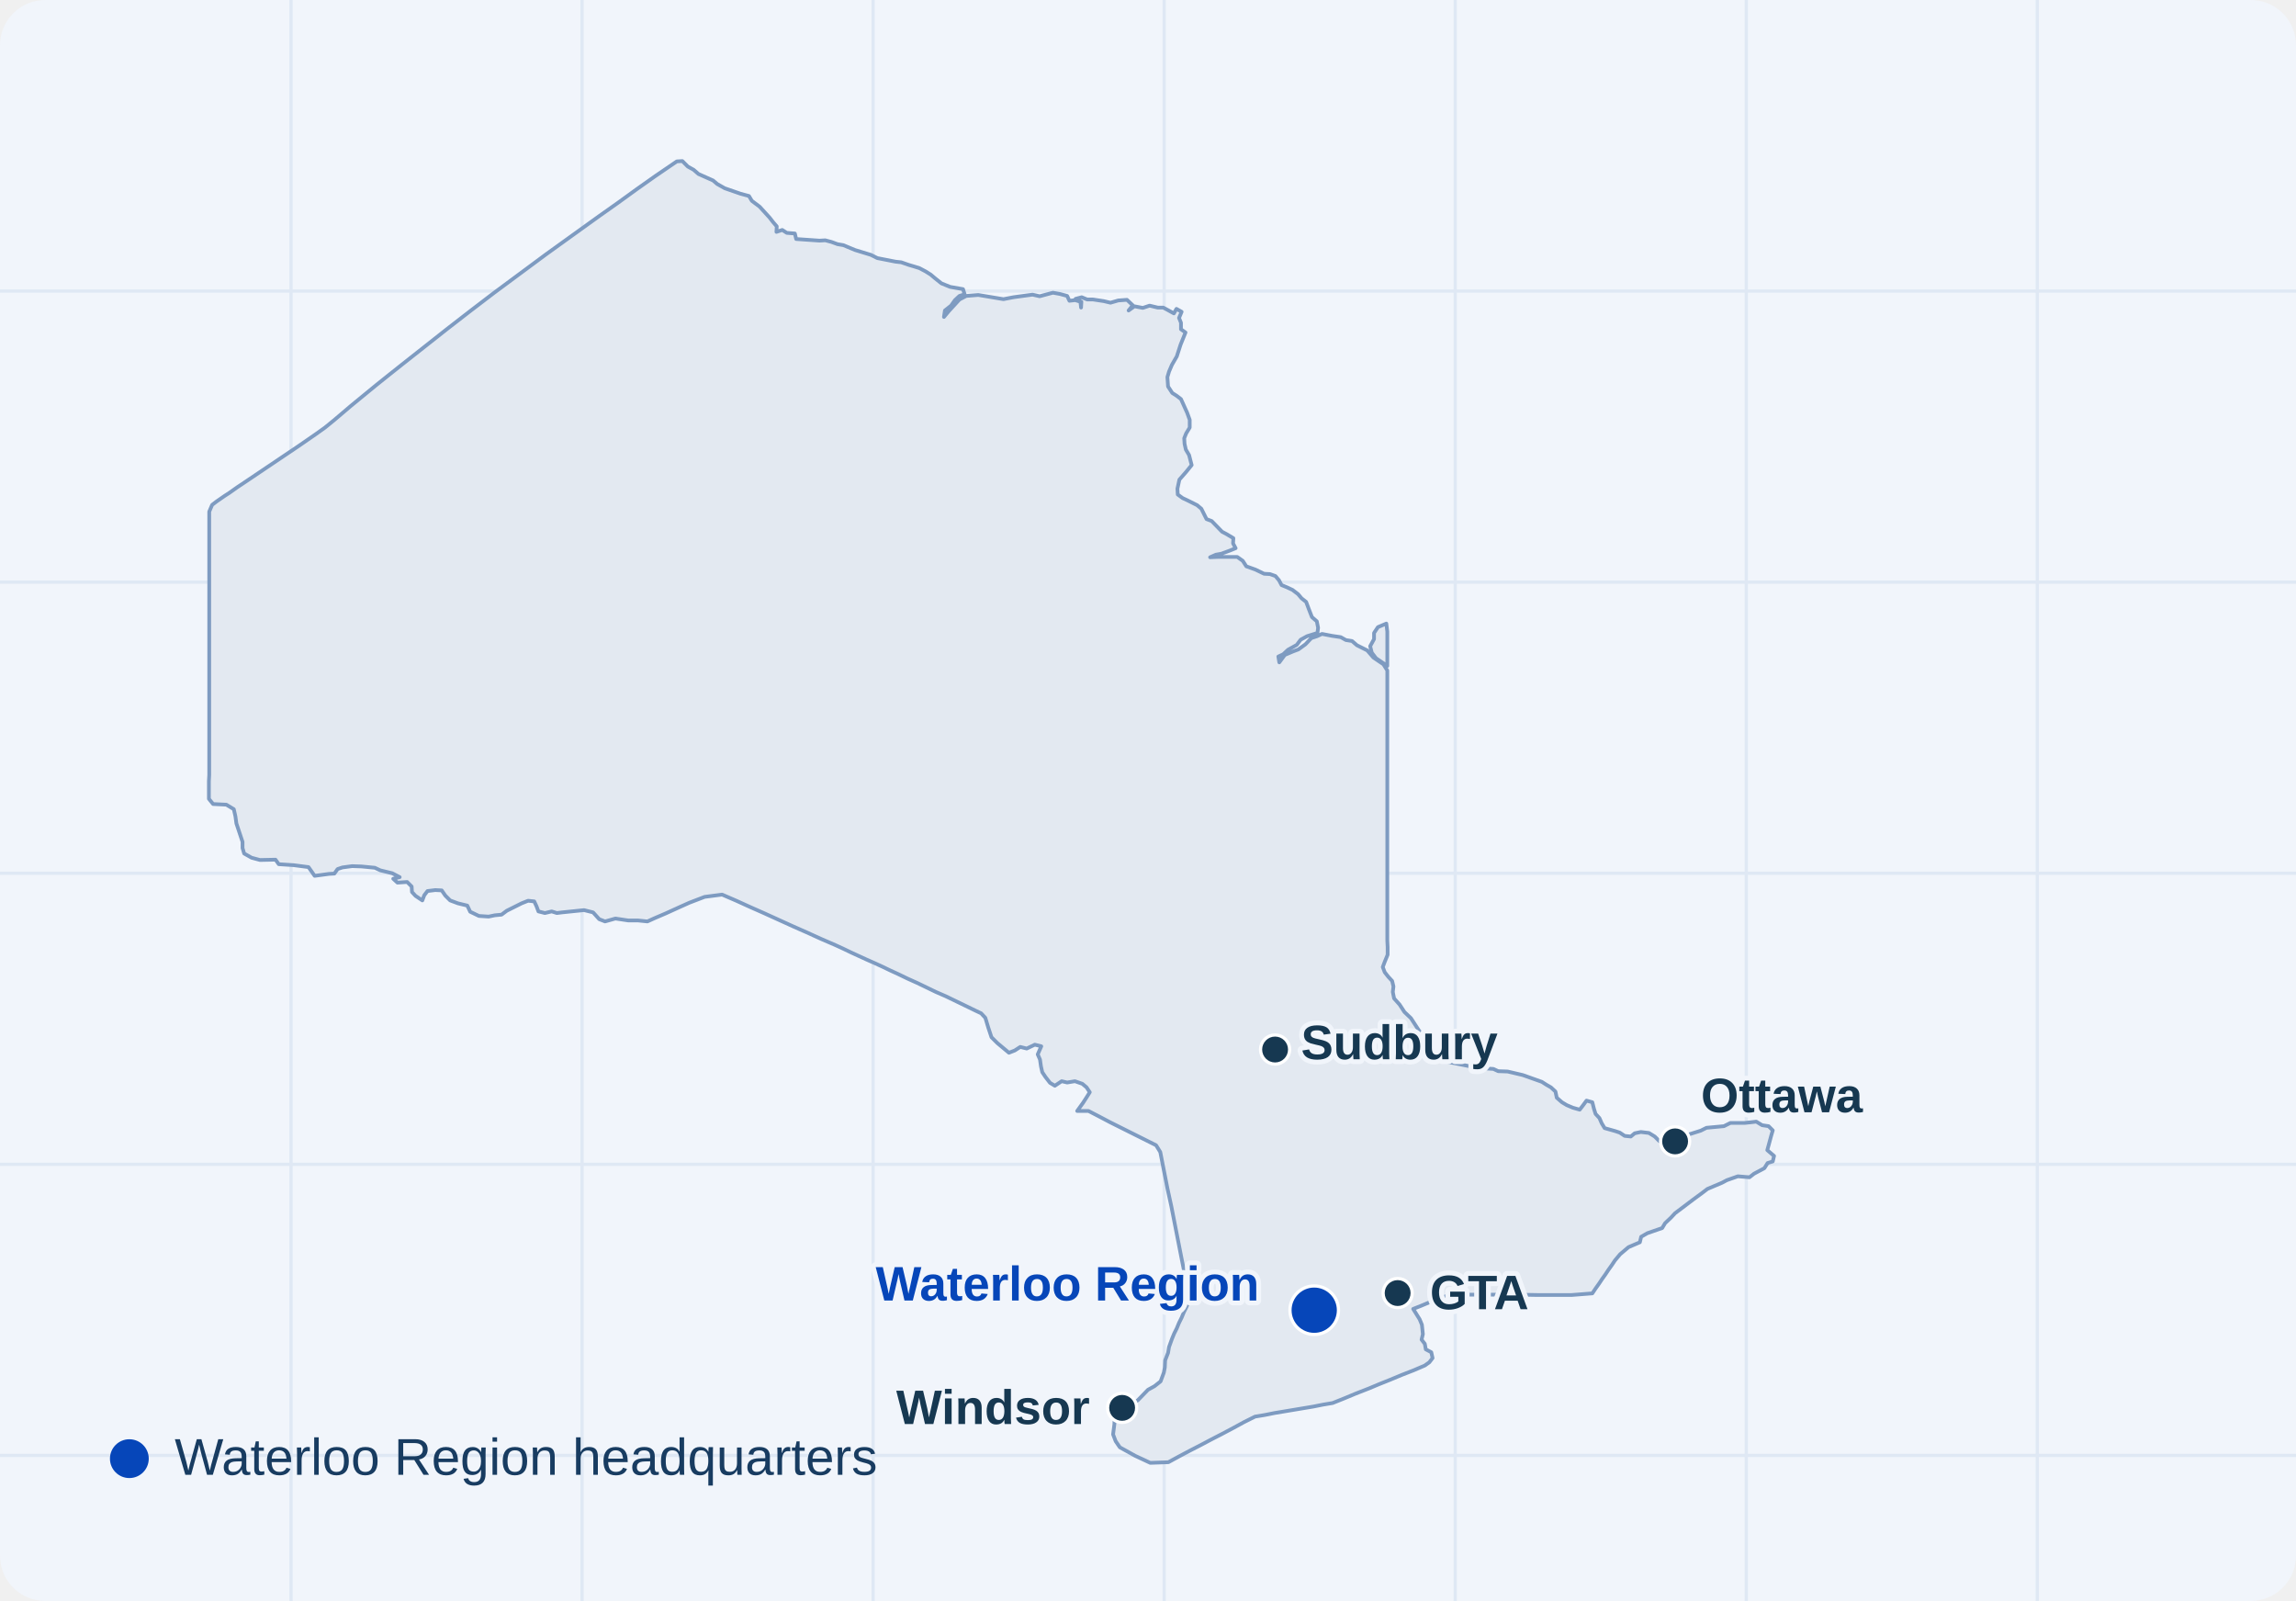
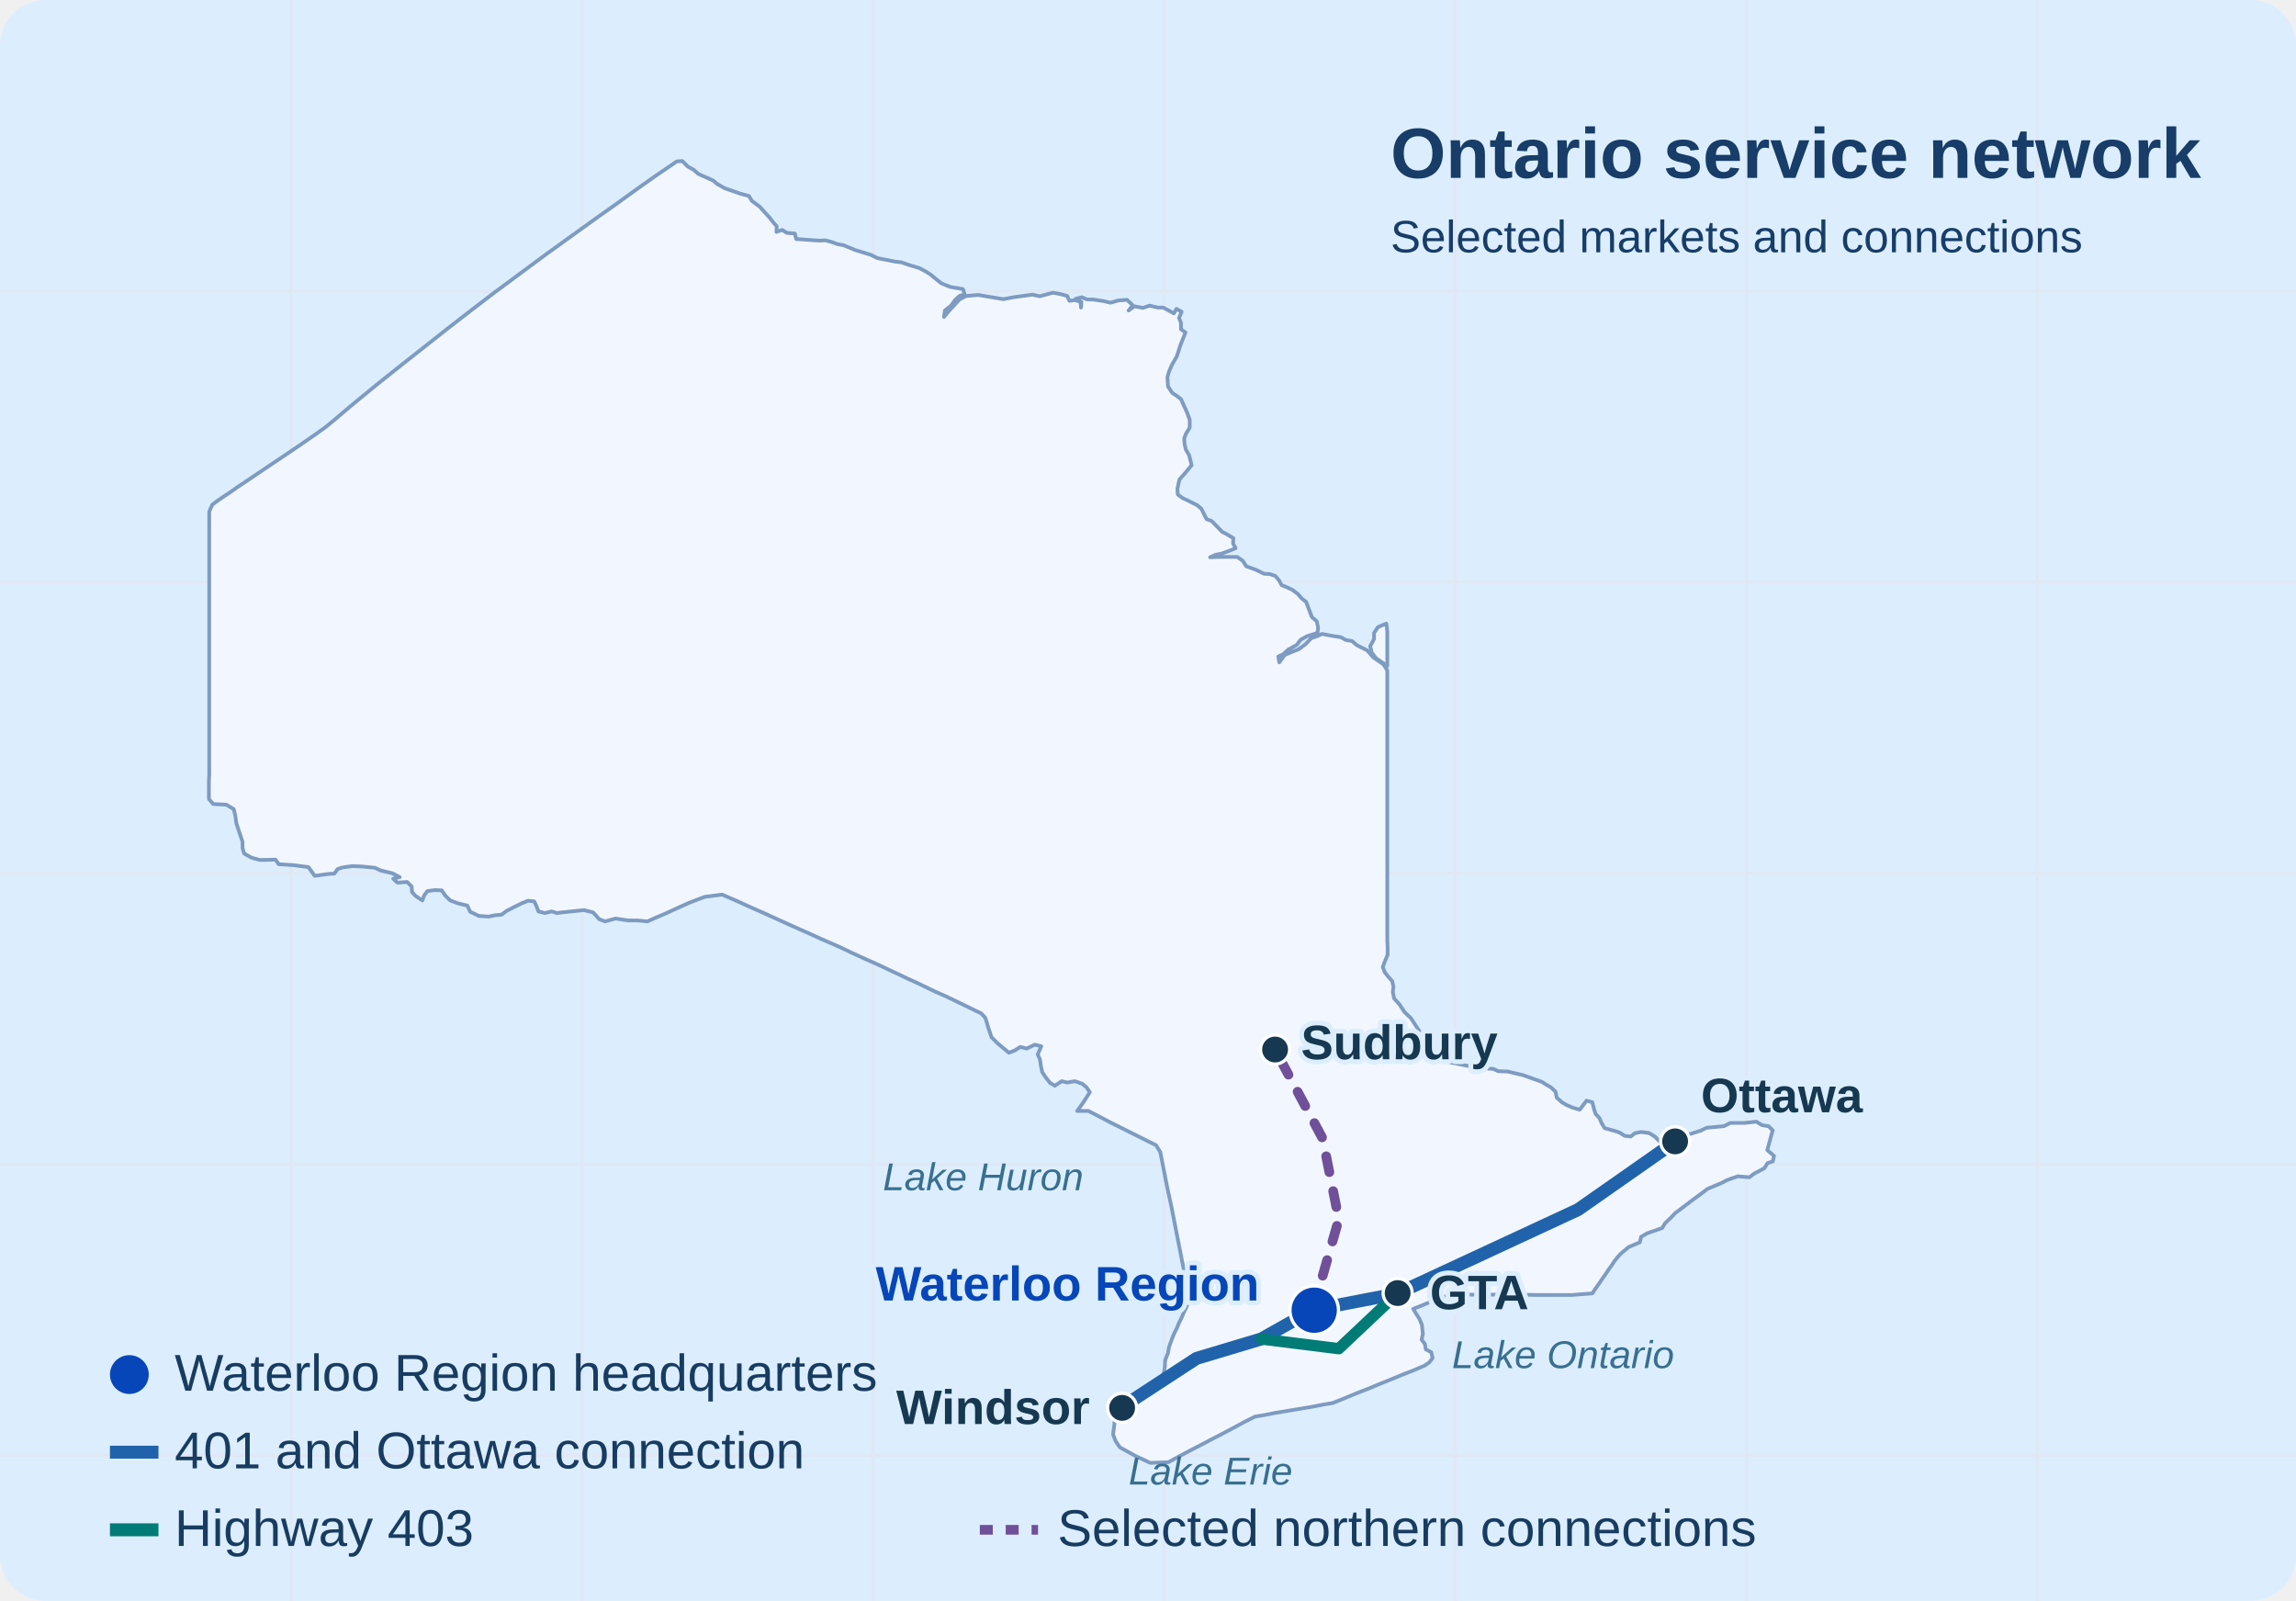
<svg xmlns="http://www.w3.org/2000/svg" viewBox="0 0 710 495" role="img" aria-labelledby="title description">
-   <rect width="710" height="495" rx="14" fill="#f1f5fb" />
+   <rect width="710" height="495" rx="14" fill="#dceefe" />
  <g stroke="#dfe8f4" stroke-width="1">
    <path d="M0 90H710M0 180H710M0 270H710M0 360H710M0 450H710M90 0V495M180 0V495M270 0V495M360 0V495M450 0V495M540 0V495M630 0V495" />
  </g>
-   <g fill="#e3e9f1" fill-rule="evenodd" stroke="#7e9bc1" stroke-width="1.15" stroke-linejoin="round">
+   <g fill="#f2f7ff" fill-rule="evenodd" stroke="#7e9bc1" stroke-width="1.15" stroke-linejoin="round">
    <path d="M196.5,284.6 194.3,284.6 192.3,284.3 190.3,284.0 187.1,284.9 185.3,284.2 183.4,282.1 180.6,281.4 173.8,282.1 172.2,282.3 170.6,281.8 168.5,282.3 166.5,281.8 165.9,280.2 165.2,278.7 163.3,278.5 161.3,279.3 156.7,281.6 155.1,282.8 153.0,283.0 151.1,283.4 148.1,283.2 145.4,281.9 144.5,280.0 141.6,279.3 139.2,278.4 137.7,276.9 136.6,275.3 134.6,275.2 132.2,275.5 131.2,276.8 130.6,278.4 128.5,277.0 127.4,275.8 127.3,274.1 125.9,272.7 122.9,272.9 121.6,271.7 123.6,271.2 121.3,270.0 117.6,269.1 115.9,268.3 111.8,267.9 108.9,267.8 105.9,268.2 104.4,268.7 103.4,270.1 101.7,270.2 97.3,270.8 95.4,268.1 90.8,267.5 86.2,267.2 85.2,265.8 80.4,265.9 77.8,265.2 75.5,263.9 75.0,262.2 75.0,260.3 74.0,257.3 73.1,254.6 72.8,252.4 72.3,250.2 70.0,248.8 65.9,248.6 64.6,247.0 64.6,243.9 64.6,241.5 64.7,239.6 64.7,237.6 64.7,234.7 64.7,231.8 64.7,223.8 64.7,215.8 64.7,207.9 64.7,199.9 64.7,189.5 64.7,179.0 64.7,168.6 64.7,158.2 65.6,156.1 66.9,155.1 68.2,154.2 69.5,153.3 70.9,152.4 73.3,150.7 75.7,149.1 81.2,145.4 86.7,141.7 92.2,138.0 97.7,134.2 100.5,132.2 103.2,130.0 105.8,127.8 108.5,125.5 112.4,122.3 116.3,119.1 120.3,115.9 124.2,112.8 131.3,107.2 138.4,101.6 145.5,96.1 152.7,90.6 160.8,84.6 168.9,78.6 177.1,72.7 185.3,66.8 191.1,62.7 196.9,58.5 202.7,54.4 209.3,49.9 211.0,49.8 212.7,51.5 214.5,52.5 216.0,53.8 218.7,55.0 220.5,55.8 221.8,56.9 224.1,58.2 229.0,59.9 231.6,60.6 232.5,62.1 234.9,63.9 238.0,67.3 239.0,68.6 240.2,70.0 240.1,71.7 241.9,71.1 243.3,72.0 245.8,72.2 246.2,73.9 253.4,74.4 255.2,74.3 257.1,74.8 259.0,75.5 260.8,75.8 264.4,77.3 269.3,78.8 271.3,79.8 276.9,80.9 278.7,81.1 281.0,81.9 282.7,82.4 284.3,82.9 286.2,83.9 287.8,84.9 289.1,86.0 291.1,87.6 293.8,88.7 297.8,89.4 298.3,91.0 296.7,91.5 295.3,92.8 294.1,94.5 292.2,96.0 291.9,98.0 293.4,96.2 296.7,92.6 298.8,91.5 302.5,91.2 310.3,92.5 313.4,91.9 319.3,91.1 321.5,91.6 325.6,90.5 327.8,90.9 330.0,91.5 330.7,93.0 332.5,92.8 334.1,93.3 334.3,95.1 334.4,93.3 332.6,92.4 334.5,91.9 336.2,92.6 338.0,92.6 341.3,93.1 343.4,93.6 345.8,92.9 348.5,92.7 350.3,94.4 349.0,96.0 350.8,94.7 353.4,95.2 355.5,94.5 358.0,95.1 359.7,95.1 361.2,95.9 363.0,96.9 363.8,95.5 365.4,96.4 364.6,98.3 365.2,99.8 365.2,101.8 366.6,102.8 365.1,106.5 363.9,110.2 362.4,112.8 361.5,114.9 361.0,116.6 361.2,119.5 362.5,121.5 363.9,122.4 365.2,123.4 367.1,127.6 367.9,129.8 367.9,132.2 366.8,134.0 366.2,135.5 366.3,137.2 366.7,139.0 367.7,140.7 368.5,143.8 366.8,145.9 364.7,148.3 364.1,151.1 364.2,152.9 365.7,154.0 367.2,154.7 370.2,156.2 371.5,157.3 373.1,160.5 374.7,161.1 377.9,164.4 379.4,165.2 381.4,166.4 381.3,168.0 382.1,169.5 380.4,170.2 377.7,171.2 376.0,171.5 374.2,172.3 376.5,172.2 382.6,172.2 384.3,173.4 385.4,175.1 388.2,176.1 390.9,177.4 392.7,177.5 394.4,178.1 395.5,179.4 396.3,180.9 398.0,181.6 399.7,182.4 401.4,183.7 402.5,185.0 403.9,186.1 404.8,188.5 405.7,190.8 407.2,192.1 407.6,194.1 407.4,195.7 404.2,196.7 402.2,197.8 401.0,199.4 398.3,200.9 396.8,202.3 395.3,203.0 395.6,204.8 397.3,202.5 399.9,201.4 401.5,200.8 403.7,199.2 405.5,197.3 407.3,196.7 408.8,196.0 411.9,196.6 414.6,197.0 416.2,197.9 418.1,198.2 419.6,199.5 422.8,201.1 424.7,203.3 427.8,205.4 429.0,207.3 429.0,210.3 429.0,213.2 429.0,216.2 429.0,219.2 429.0,222.2 429.0,225.2 429.0,228.2 429.0,231.2 429.0,234.1 429.0,237.1 429.0,240.1 429.0,243.1 429.0,246.1 429.0,249.1 429.0,252.1 429.0,255.0 429.0,258.0 429.0,261.0 429.0,264.0 429.0,267.0 429.0,270.0 429.0,273.0 429.0,275.9 429.0,278.9 429.0,281.9 429.0,284.9 429.0,287.9 429.0,290.8 429.1,292.8 429.1,295.2 428.2,297.4 427.6,299.0 428.2,300.6 429.3,302.0 430.5,303.3 430.9,305.0 430.7,306.7 431.1,308.7 432.8,310.6 434.3,312.9 436.3,314.8 438.9,318.8 440.3,320.2 441.1,321.7 441.9,323.4 443.6,325.0 446.8,326.9 447.6,328.3 454.6,329.7 456.4,329.8 458.7,330.3 461.8,330.5 463.3,331.2 466.2,331.3 470.9,332.4 476.8,334.5 478.2,335.4 479.6,336.2 481.0,337.5 481.4,339.4 483.0,340.8 484.5,341.7 486.4,342.5 488.5,343.1 489.5,341.8 490.6,340.3 492.4,340.8 492.9,342.8 493.4,344.4 494.6,345.7 495.3,347.3 496.2,348.8 499.4,349.7 500.9,350.2 502.4,351.2 504.3,351.4 505.5,350.4 507.4,350.0 509.9,350.3 511.7,351.4 513.0,352.7 514.4,353.7 516.2,353.6 517.8,351.9 520.5,351.3 525.9,349.6 527.7,348.7 533.1,348.2 535.1,347.2 539.5,347.2 541.4,347.0 543.1,346.8 544.9,347.9 546.9,348.2 548.2,349.5 547.7,351.2 547.0,353.8 546.5,355.6 548.6,357.4 548.2,359.1 546.6,359.6 545.6,361.2 542.4,362.9 541.0,364.0 537.4,363.7 535.7,364.3 534.0,364.9 532.5,365.7 528.0,367.6 526.3,368.9 523.7,370.8 520.8,373.0 518.0,375.1 516.7,376.5 514.9,378.2 514.0,379.7 509.4,381.3 507.5,382.4 507.1,384.1 503.6,385.6 501.0,387.8 499.4,389.7 498.4,391.2 497.4,392.6 496.4,394.1 495.4,395.5 494.4,397.0 493.4,398.4 492.4,399.9 486.0,400.4 480.6,400.4 475.3,400.4 469.9,400.3 464.5,400.3 459.1,400.3 453.7,400.3 448.4,400.3 442.4,402.5 439.3,403.8 437.0,404.7 439.0,407.9 439.7,409.6 440.0,412.5 439.6,414.2 440.6,415.5 440.9,417.2 442.6,418.1 443.0,419.9 442.0,421.2 440.6,422.2 437.1,423.7 433.5,425.1 429.9,426.6 426.4,428.0 423.3,429.3 419.2,430.9 415.6,432.4 412.1,433.8 409.1,434.3 406.1,434.9 403.1,435.4 400.1,435.9 397.1,436.4 394.1,436.9 391.1,437.5 388.1,438.0 384.7,439.7 381.4,441.5 378.0,443.3 374.7,445.0 371.3,446.8 368.0,448.5 364.6,450.3 361.3,452.1 355.7,452.3 351.0,450.1 348.3,448.6 346.3,447.5 345.0,445.6 344.2,443.5 344.6,440.4 344.7,438.2 345.3,436.3 347.0,434.7 349.2,434.1 351.8,433.0 355.0,429.7 357.0,428.6 358.9,427.1 359.9,424.4 360.2,422.8 360.3,420.6 361.2,418.3 361.5,416.5 362.4,414.0 363.1,412.3 363.9,410.7 364.6,409.0 365.4,407.4 366.1,405.7 366.9,404.1 367.6,402.4 367.8,400.8 366.6,395.2 365.5,389.7 364.4,384.1 363.3,378.5 362.2,372.9 361.0,367.4 359.9,361.8 358.8,356.2 357.5,354.1 353.5,352.1 347.5,349.1 343.3,347.0 339.5,345.0 336.6,343.5 333.1,343.5 334.9,341.0 336.0,339.3 337.0,337.7 336.0,336.2 334.7,335.1 332.4,334.3 330.0,334.7 328.3,334.3 326.2,335.7 324.7,334.8 323.3,333.0 322.3,331.5 321.9,329.7 321.6,327.6 320.9,326.0 322.0,323.5 320.0,323.0 317.5,324.2 315.5,323.7 313.8,324.8 312.0,325.5 308.4,322.5 306.6,320.7 305.6,317.7 304.7,314.7 303.4,313.3 301.9,312.6 298.2,310.8 295.3,309.4 292.4,308.0 289.4,306.7 286.5,305.3 283.6,303.9 280.7,302.6 277.8,301.2 275.4,300.1 272.9,298.9 270.5,297.8 268.0,296.7 265.6,295.6 263.2,294.5 260.7,293.3 258.3,292.2 253.9,290.3 249.5,288.3 245.2,286.4 240.8,284.4 236.4,282.4 232.1,280.5 227.7,278.5 223.3,276.6 217.9,277.3 213.2,279.1 210.3,280.4 205.9,282.4 202.4,283.9 200.2,284.9 197.3,284.6Z" />
    <path d="M429.0,205.9 425.5,203.5 424.2,201.8 423.7,199.8 424.9,197.6 424.9,195.7 426.1,193.9 428.7,192.8 429.0,195.3 429.0,198.3 429.0,201.3 429.0,204.3 429.0,205.9Z" />
  </g>
-   <g font-family="Arial, sans-serif" font-size="15" paint-order="stroke" stroke="#f1f5fb" stroke-width="3" stroke-linejoin="round">
+   <g fill="none" stroke-linecap="round" stroke-linejoin="round">
+     <path d="M347 435 L370 420 L390 414 L406 405 L432 400 L460 387 L488 374 L518 353" stroke="#2163aa" stroke-width="4" />
+     <path d="M390 414 L414 417 L432 400" stroke="#007b76" stroke-width="3.5" />
+     <path d="M406 405 L414 377 L409 352 L394 324" stroke="#705099" stroke-width="3" stroke-dasharray="5 6" />
+   </g>
+   <g font-family="Arial, sans-serif" fill="#173d68">
+     <text x="430" y="55" font-size="22" font-weight="bold">Ontario service network</text>
+     <text x="430" y="78" font-size="14">Selected markets and connections</text>
+   </g>
+   <g font-family="Arial, sans-serif" font-size="15" paint-order="stroke" stroke="#dceefe" stroke-width="3" stroke-linejoin="round">
    <g fill="#163851">
      <circle cx="394.3" cy="324.5" r="4" stroke="#fff" stroke-width="2" />
      <text x="402.3" y="327.5" text-anchor="start" font-weight="600">Sudbury</text>
    </g>
    <g fill="#163851">
      <circle cx="518.0" cy="352.9" r="4" stroke="#fff" stroke-width="2" />
      <text x="526.0" y="343.9" text-anchor="start" font-weight="600">Ottawa</text>
    </g>
    <g fill="#163851">
      <circle cx="432.2" cy="399.8" r="4" stroke="#fff" stroke-width="2" />
      <text x="442.2" y="404.8" text-anchor="start" font-weight="600">GTA</text>
    </g>
    <g fill="#0646b9">
      <circle cx="406.4" cy="405.1" r="7" stroke="#fff" stroke-width="2" />
      <text x="389.4" y="402.1" text-anchor="end" font-weight="700">Waterloo Region</text>
    </g>
    <g fill="#163851">
      <circle cx="347.0" cy="435.3" r="4" stroke="#fff" stroke-width="2" />
      <text x="337.0" y="440.3" text-anchor="end" font-weight="600">Windsor</text>
    </g>
  </g>
+   <g fill="#396f90" font-family="Arial, sans-serif" font-size="12" font-style="italic">
+     <text x="349" y="459">Lake Erie</text>
+     <text x="449" y="423">Lake Ontario</text>
+     <text x="273" y="368">Lake Huron</text>
+   </g>
  <g font-family="Arial, sans-serif" fill="#183c61" font-size="16">
-     <circle cx="40" cy="451" r="6" fill="#0646b9" />
-     <text x="54" y="456">Waterloo Region headquarters</text>
+     <circle cx="40" cy="425" r="6" fill="#0646b9" />
+     <text x="54" y="430">Waterloo Region headquarters</text>
+     <path d="M34 449H49" stroke="#2163aa" stroke-width="4" />
+     <text x="54" y="454">401 and Ottawa connection</text>
+     <path d="M34 473H49" stroke="#007b76" stroke-width="4" />
+     <text x="54" y="478">Highway 403</text>
+     <path d="M303 473H321" stroke="#705099" stroke-width="3" stroke-dasharray="4 4" />
+     <text x="327" y="478">Selected northern connections</text>
  </g>
</svg>
